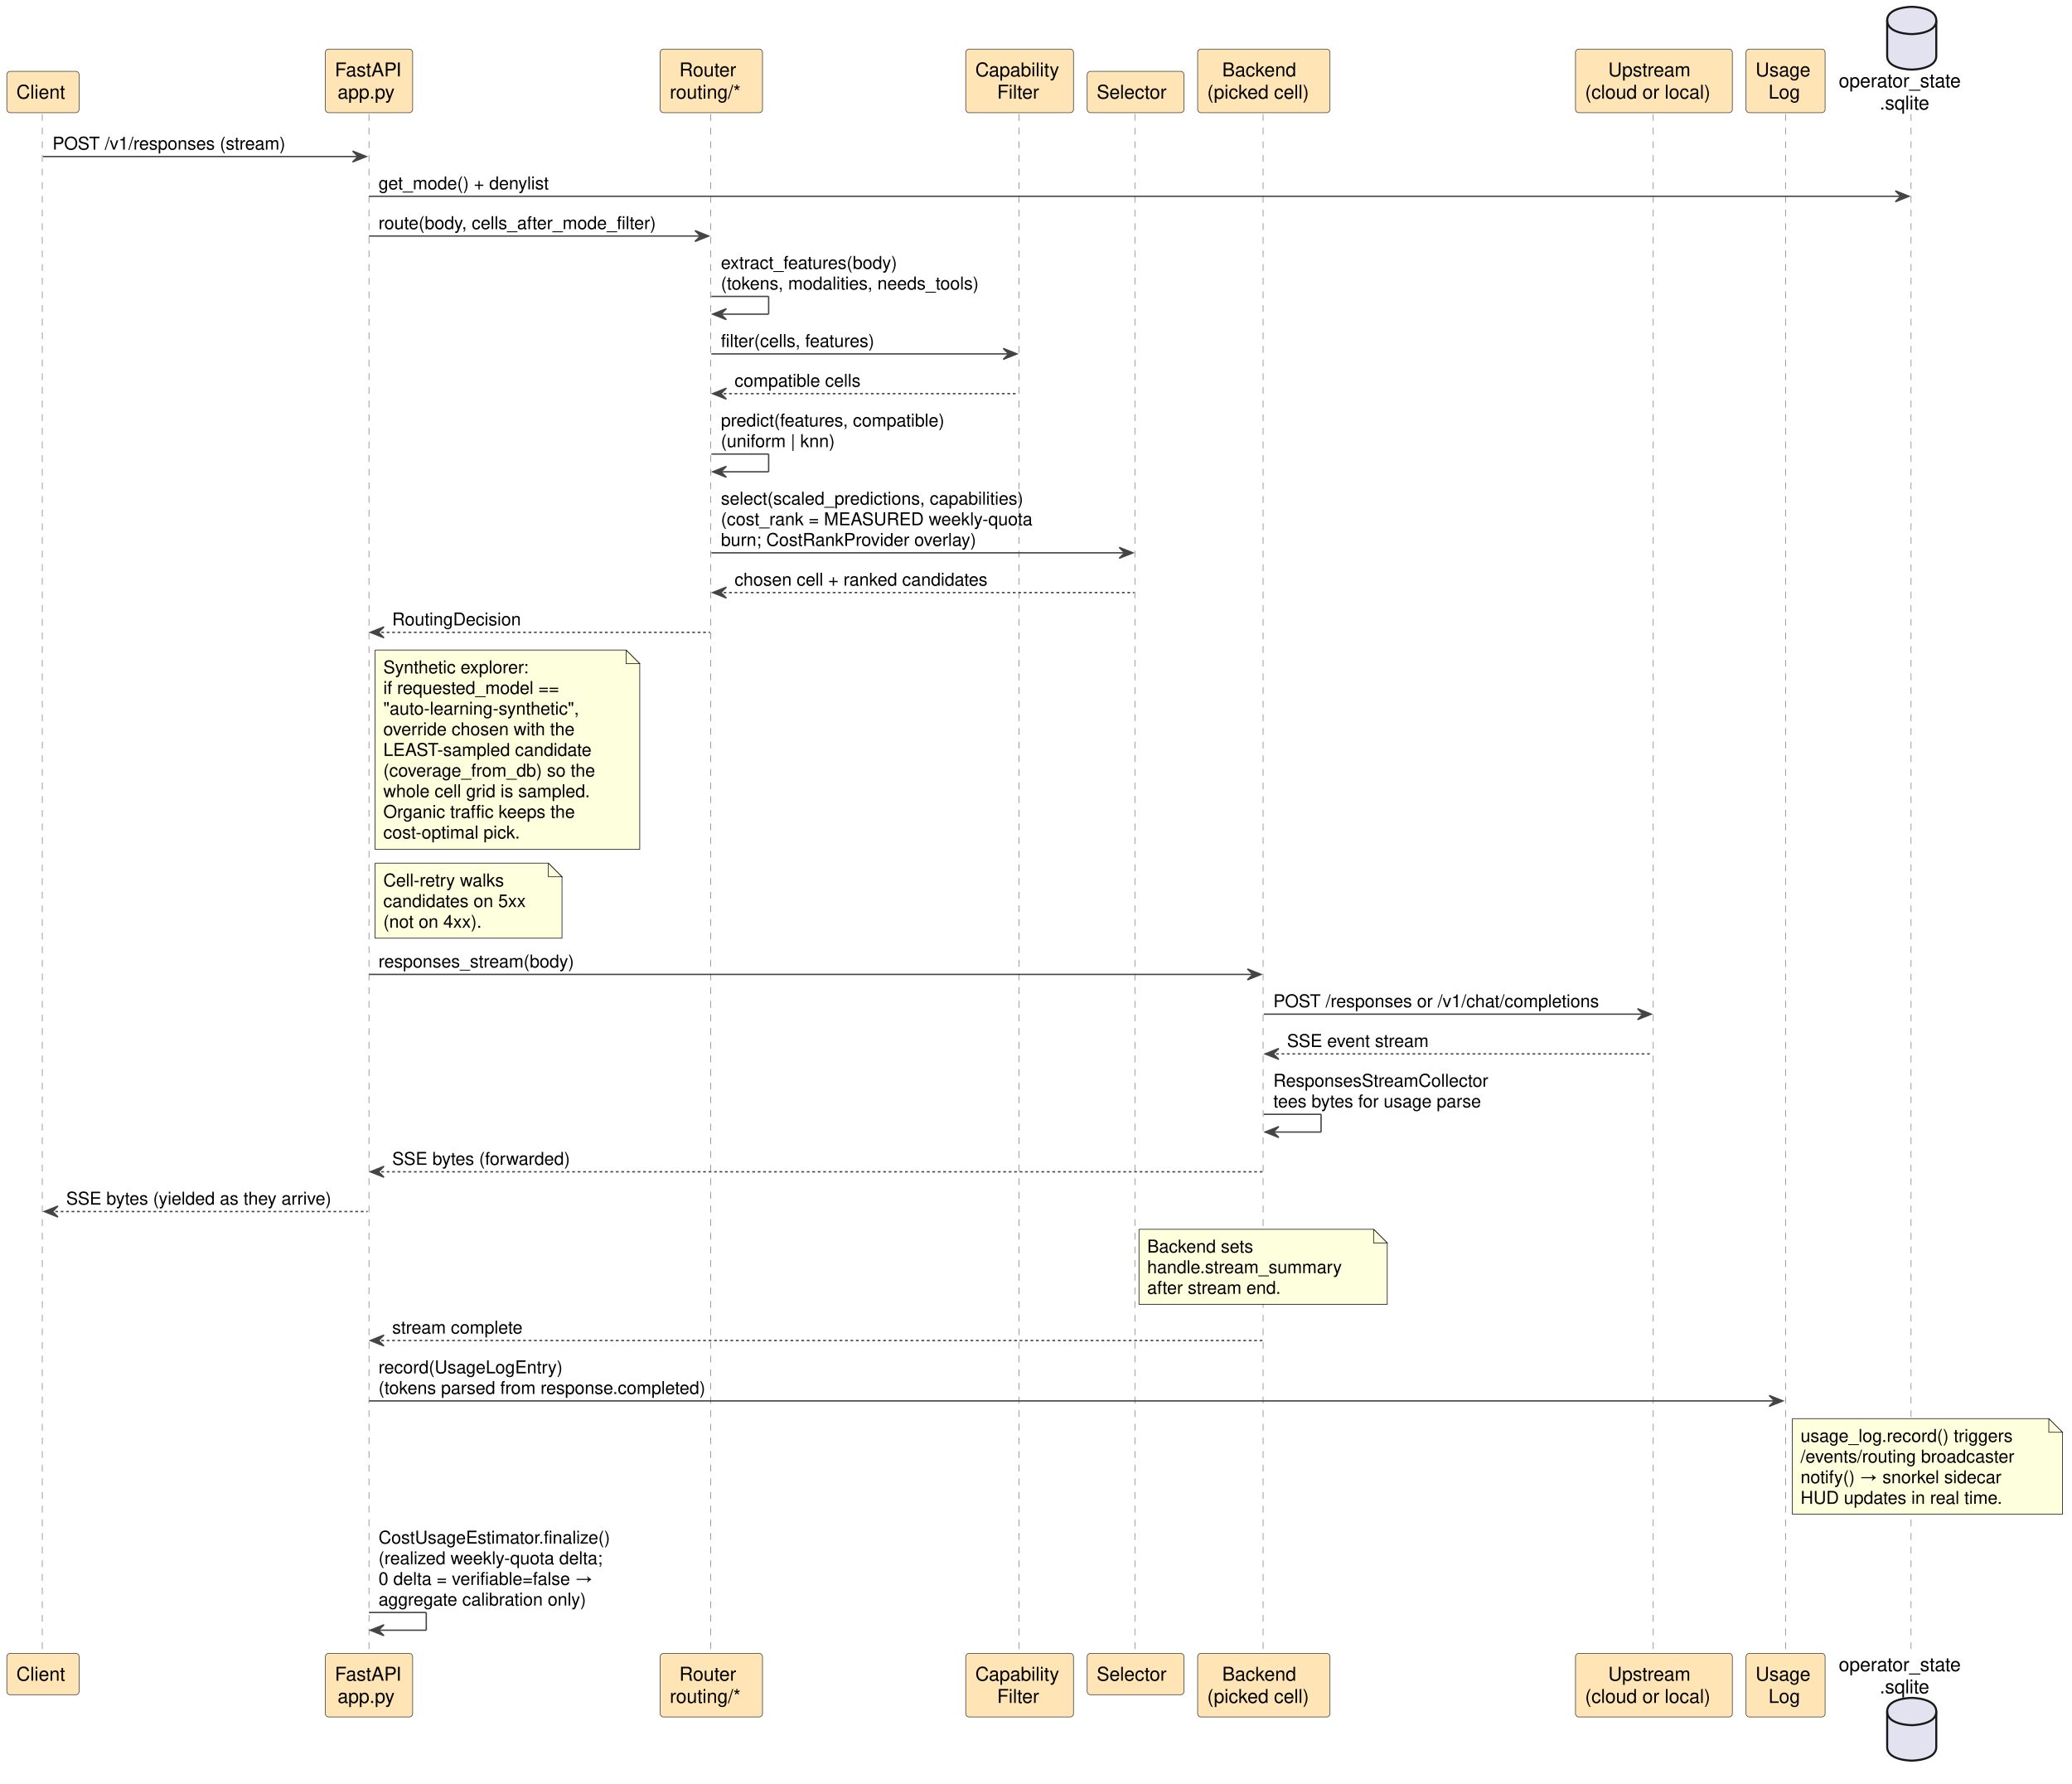
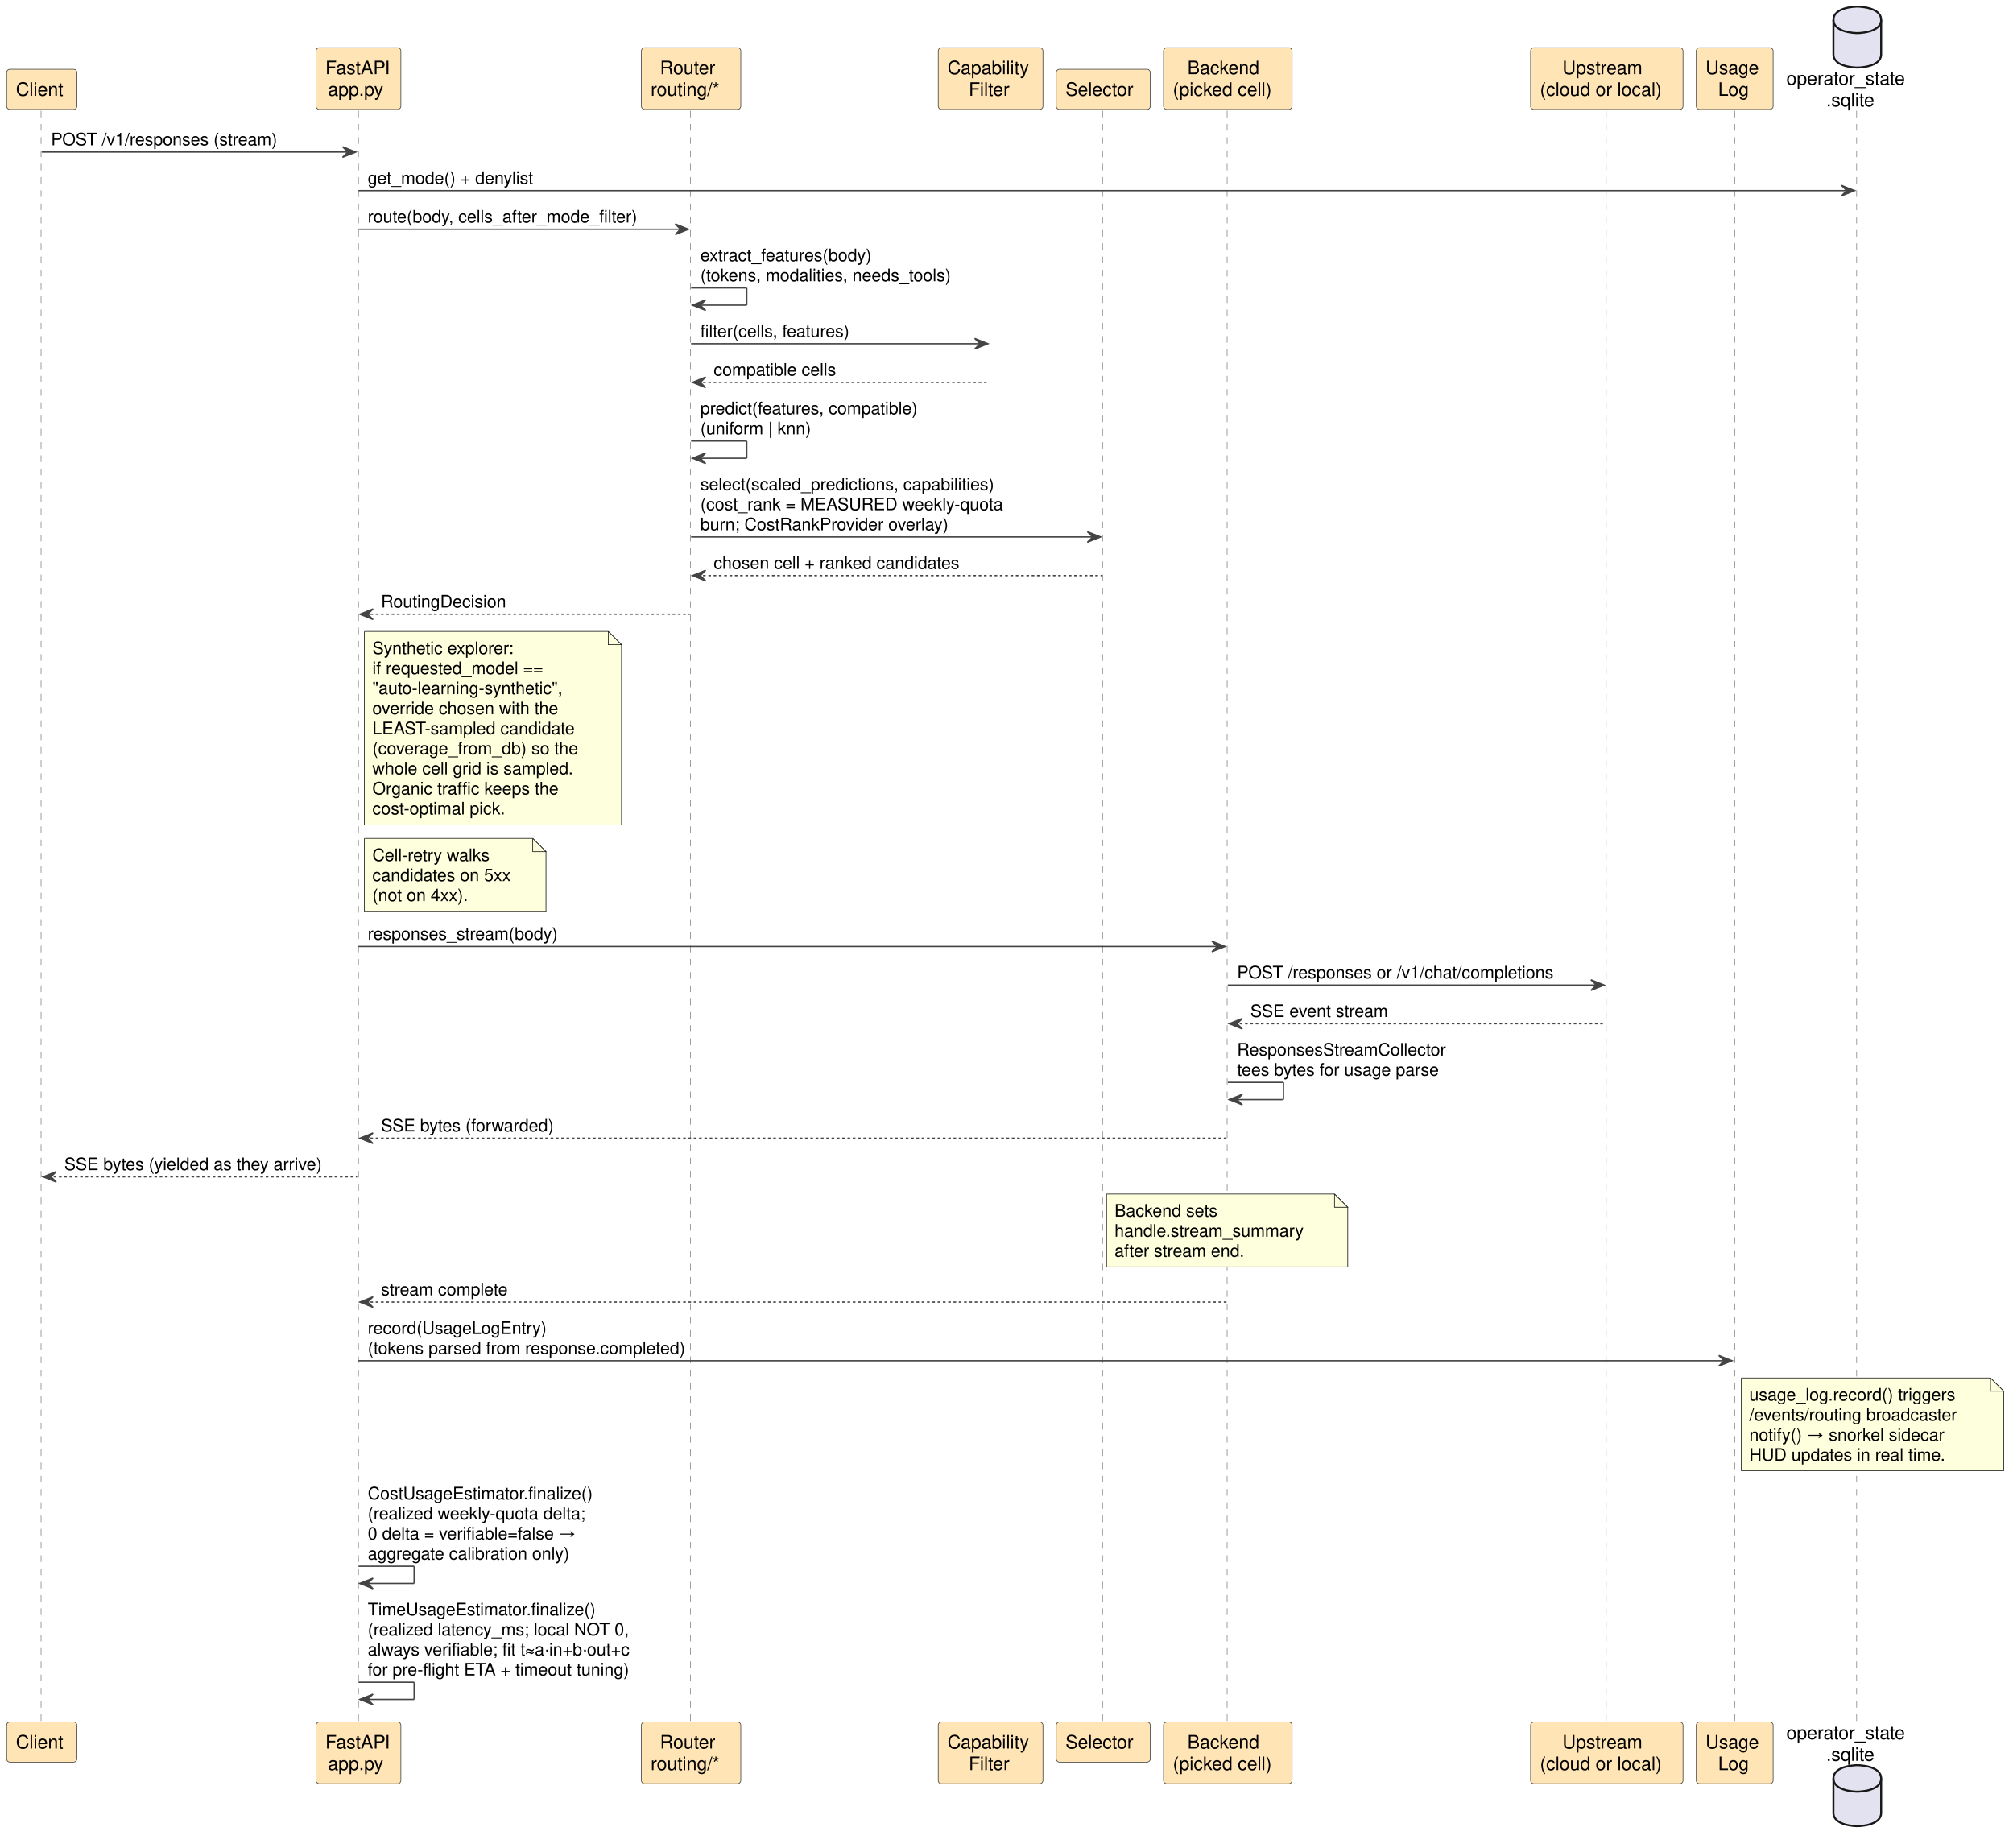
- <svg xmlns="http://www.w3.org/2000/svg" contentStyleType="text/css" height="1307px" preserveAspectRatio="none" style="width:1519px;height:1307px;background:#FFFFFF;" version="1.1" viewBox="0 0 1519 1307" width="1519px" zoomAndPan="magnify">
+ <svg xmlns="http://www.w3.org/2000/svg" contentStyleType="text/css" height="1394px" preserveAspectRatio="none" style="width:1519px;height:1394px;background:#FFFFFF;" version="1.1" viewBox="0 0 1519 1394" width="1519px" zoomAndPan="magnify">
  <defs />
  <g>
-     <line style="stroke:#888888;stroke-width:0.5;stroke-dasharray:5.0,5.0;" x1="31" x2="31" y1="83.594" y2="1212.836" />
-     <line style="stroke:#888888;stroke-width:0.5;stroke-dasharray:5.0,5.0;" x1="270.5" x2="270.5" y1="83.594" y2="1212.836" />
-     <line style="stroke:#888888;stroke-width:0.5;stroke-dasharray:5.0,5.0;" x1="521" x2="521" y1="83.594" y2="1212.836" />
-     <line style="stroke:#888888;stroke-width:0.5;stroke-dasharray:5.0,5.0;" x1="747" x2="747" y1="83.594" y2="1212.836" />
-     <line style="stroke:#888888;stroke-width:0.5;stroke-dasharray:5.0,5.0;" x1="832" x2="832" y1="83.594" y2="1212.836" />
-     <line style="stroke:#888888;stroke-width:0.5;stroke-dasharray:5.0,5.0;" x1="926" x2="926" y1="83.594" y2="1212.836" />
-     <line style="stroke:#888888;stroke-width:0.5;stroke-dasharray:5.0,5.0;" x1="1212" x2="1212" y1="83.594" y2="1212.836" />
-     <line style="stroke:#888888;stroke-width:0.5;stroke-dasharray:5.0,5.0;" x1="1309" x2="1309" y1="83.594" y2="1212.836" />
-     <line style="stroke:#888888;stroke-width:0.5;stroke-dasharray:5.0,5.0;" x1="1401" x2="1401" y1="83.594" y2="1212.836" />
+     <line style="stroke:#888888;stroke-width:0.5;stroke-dasharray:5.0,5.0;" x1="31" x2="31" y1="83.594" y2="1300.367" />
+     <line style="stroke:#888888;stroke-width:0.5;stroke-dasharray:5.0,5.0;" x1="270.5" x2="270.5" y1="83.594" y2="1300.367" />
+     <line style="stroke:#888888;stroke-width:0.5;stroke-dasharray:5.0,5.0;" x1="521" x2="521" y1="83.594" y2="1300.367" />
+     <line style="stroke:#888888;stroke-width:0.5;stroke-dasharray:5.0,5.0;" x1="747" x2="747" y1="83.594" y2="1300.367" />
+     <line style="stroke:#888888;stroke-width:0.5;stroke-dasharray:5.0,5.0;" x1="832" x2="832" y1="83.594" y2="1300.367" />
+     <line style="stroke:#888888;stroke-width:0.5;stroke-dasharray:5.0,5.0;" x1="926" x2="926" y1="83.594" y2="1300.367" />
+     <line style="stroke:#888888;stroke-width:0.5;stroke-dasharray:5.0,5.0;" x1="1212" x2="1212" y1="83.594" y2="1300.367" />
+     <line style="stroke:#888888;stroke-width:0.5;stroke-dasharray:5.0,5.0;" x1="1309" x2="1309" y1="83.594" y2="1300.367" />
+     <line style="stroke:#888888;stroke-width:0.5;stroke-dasharray:5.0,5.0;" x1="1401" x2="1401" y1="83.594" y2="1300.367" />
    <rect fill="#FFE4B5" height="30.297" rx="2.5" ry="2.5" style="stroke:#444444;stroke-width:0.5;" width="53" x="5" y="52.297" />
    <text fill="#000000" font-family="Helvetica" font-size="14" lengthAdjust="spacing" textLength="39" x="12" y="72.292">Client</text>
-     <rect fill="#FFE4B5" height="30.297" rx="2.5" ry="2.5" style="stroke:#444444;stroke-width:0.5;" width="53" x="5" y="1211.836" />
-     <text fill="#000000" font-family="Helvetica" font-size="14" lengthAdjust="spacing" textLength="39" x="12" y="1231.831">Client</text>
+     <rect fill="#FFE4B5" height="30.297" rx="2.5" ry="2.5" style="stroke:#444444;stroke-width:0.5;" width="53" x="5" y="1299.367" />
+     <text fill="#000000" font-family="Helvetica" font-size="14" lengthAdjust="spacing" textLength="39" x="12" y="1319.362">Client</text>
    <rect fill="#FFE4B5" height="46.594" rx="2.5" ry="2.5" style="stroke:#444444;stroke-width:0.5;" width="64" x="238.5" y="36" />
    <text fill="#000000" font-family="Helvetica" font-size="14" lengthAdjust="spacing" textLength="50" x="245.5" y="55.995">FastAPI</text>
    <text fill="#000000" font-family="Helvetica" font-size="14" lengthAdjust="spacing" textLength="46" x="247.5" y="72.292">app.py</text>
-     <rect fill="#FFE4B5" height="46.594" rx="2.5" ry="2.5" style="stroke:#444444;stroke-width:0.5;" width="64" x="238.5" y="1211.836" />
-     <text fill="#000000" font-family="Helvetica" font-size="14" lengthAdjust="spacing" textLength="50" x="245.5" y="1231.831">FastAPI</text>
-     <text fill="#000000" font-family="Helvetica" font-size="14" lengthAdjust="spacing" textLength="46" x="247.5" y="1248.128">app.py</text>
+     <rect fill="#FFE4B5" height="46.594" rx="2.5" ry="2.5" style="stroke:#444444;stroke-width:0.5;" width="64" x="238.5" y="1299.367" />
+     <text fill="#000000" font-family="Helvetica" font-size="14" lengthAdjust="spacing" textLength="50" x="245.5" y="1319.362">FastAPI</text>
+     <text fill="#000000" font-family="Helvetica" font-size="14" lengthAdjust="spacing" textLength="46" x="247.5" y="1335.659">app.py</text>
    <rect fill="#FFE4B5" height="46.594" rx="2.5" ry="2.5" style="stroke:#444444;stroke-width:0.5;" width="75" x="484" y="36" />
    <text fill="#000000" font-family="Helvetica" font-size="14" lengthAdjust="spacing" textLength="47" x="498" y="55.995">Router</text>
    <text fill="#000000" font-family="Helvetica" font-size="14" lengthAdjust="spacing" textLength="61" x="491" y="72.292">routing/*</text>
-     <rect fill="#FFE4B5" height="46.594" rx="2.5" ry="2.5" style="stroke:#444444;stroke-width:0.5;" width="75" x="484" y="1211.836" />
-     <text fill="#000000" font-family="Helvetica" font-size="14" lengthAdjust="spacing" textLength="47" x="498" y="1231.831">Router</text>
-     <text fill="#000000" font-family="Helvetica" font-size="14" lengthAdjust="spacing" textLength="61" x="491" y="1248.128">routing/*</text>
+     <rect fill="#FFE4B5" height="46.594" rx="2.5" ry="2.5" style="stroke:#444444;stroke-width:0.5;" width="75" x="484" y="1299.367" />
+     <text fill="#000000" font-family="Helvetica" font-size="14" lengthAdjust="spacing" textLength="47" x="498" y="1319.362">Router</text>
+     <text fill="#000000" font-family="Helvetica" font-size="14" lengthAdjust="spacing" textLength="61" x="491" y="1335.659">routing/*</text>
    <rect fill="#FFE4B5" height="46.594" rx="2.5" ry="2.5" style="stroke:#444444;stroke-width:0.5;" width="79" x="708" y="36" />
    <text fill="#000000" font-family="Helvetica" font-size="14" lengthAdjust="spacing" textLength="65" x="715" y="55.995">Capability</text>
    <text fill="#000000" font-family="Helvetica" font-size="14" lengthAdjust="spacing" textLength="33" x="731" y="72.292">Filter</text>
-     <rect fill="#FFE4B5" height="46.594" rx="2.5" ry="2.5" style="stroke:#444444;stroke-width:0.5;" width="79" x="708" y="1211.836" />
-     <text fill="#000000" font-family="Helvetica" font-size="14" lengthAdjust="spacing" textLength="65" x="715" y="1231.831">Capability</text>
-     <text fill="#000000" font-family="Helvetica" font-size="14" lengthAdjust="spacing" textLength="33" x="731" y="1248.128">Filter</text>
+     <rect fill="#FFE4B5" height="46.594" rx="2.5" ry="2.5" style="stroke:#444444;stroke-width:0.5;" width="79" x="708" y="1299.367" />
+     <text fill="#000000" font-family="Helvetica" font-size="14" lengthAdjust="spacing" textLength="65" x="715" y="1319.362">Capability</text>
+     <text fill="#000000" font-family="Helvetica" font-size="14" lengthAdjust="spacing" textLength="33" x="731" y="1335.659">Filter</text>
    <rect fill="#FFE4B5" height="30.297" rx="2.5" ry="2.5" style="stroke:#444444;stroke-width:0.5;" width="71" x="797" y="52.297" />
    <text fill="#000000" font-family="Helvetica" font-size="14" lengthAdjust="spacing" textLength="57" x="804" y="72.292">Selector</text>
-     <rect fill="#FFE4B5" height="30.297" rx="2.5" ry="2.5" style="stroke:#444444;stroke-width:0.5;" width="71" x="797" y="1211.836" />
-     <text fill="#000000" font-family="Helvetica" font-size="14" lengthAdjust="spacing" textLength="57" x="804" y="1231.831">Selector</text>
+     <rect fill="#FFE4B5" height="30.297" rx="2.5" ry="2.5" style="stroke:#444444;stroke-width:0.5;" width="71" x="797" y="1299.367" />
+     <text fill="#000000" font-family="Helvetica" font-size="14" lengthAdjust="spacing" textLength="57" x="804" y="1319.362">Selector</text>
    <rect fill="#FFE4B5" height="46.594" rx="2.5" ry="2.5" style="stroke:#444444;stroke-width:0.5;" width="97" x="878" y="36" />
    <text fill="#000000" font-family="Helvetica" font-size="14" lengthAdjust="spacing" textLength="61" x="896" y="55.995">Backend</text>
    <text fill="#000000" font-family="Helvetica" font-size="14" lengthAdjust="spacing" textLength="83" x="885" y="72.292">(picked cell)</text>
-     <rect fill="#FFE4B5" height="46.594" rx="2.5" ry="2.5" style="stroke:#444444;stroke-width:0.5;" width="97" x="878" y="1211.836" />
-     <text fill="#000000" font-family="Helvetica" font-size="14" lengthAdjust="spacing" textLength="61" x="896" y="1231.831">Backend</text>
-     <text fill="#000000" font-family="Helvetica" font-size="14" lengthAdjust="spacing" textLength="83" x="885" y="1248.128">(picked cell)</text>
+     <rect fill="#FFE4B5" height="46.594" rx="2.5" ry="2.5" style="stroke:#444444;stroke-width:0.5;" width="97" x="878" y="1299.367" />
+     <text fill="#000000" font-family="Helvetica" font-size="14" lengthAdjust="spacing" textLength="61" x="896" y="1319.362">Backend</text>
+     <text fill="#000000" font-family="Helvetica" font-size="14" lengthAdjust="spacing" textLength="83" x="885" y="1335.659">(picked cell)</text>
    <rect fill="#FFE4B5" height="46.594" rx="2.5" ry="2.5" style="stroke:#444444;stroke-width:0.5;" width="115" x="1155" y="36" />
    <text fill="#000000" font-family="Helvetica" font-size="14" lengthAdjust="spacing" textLength="67" x="1179" y="55.995">Upstream</text>
    <text fill="#000000" font-family="Helvetica" font-size="14" lengthAdjust="spacing" textLength="101" x="1162" y="72.292">(cloud or local)</text>
-     <rect fill="#FFE4B5" height="46.594" rx="2.5" ry="2.5" style="stroke:#444444;stroke-width:0.5;" width="115" x="1155" y="1211.836" />
-     <text fill="#000000" font-family="Helvetica" font-size="14" lengthAdjust="spacing" textLength="67" x="1179" y="1231.831">Upstream</text>
-     <text fill="#000000" font-family="Helvetica" font-size="14" lengthAdjust="spacing" textLength="101" x="1162" y="1248.128">(cloud or local)</text>
+     <rect fill="#FFE4B5" height="46.594" rx="2.5" ry="2.5" style="stroke:#444444;stroke-width:0.5;" width="115" x="1155" y="1299.367" />
+     <text fill="#000000" font-family="Helvetica" font-size="14" lengthAdjust="spacing" textLength="67" x="1179" y="1319.362">Upstream</text>
+     <text fill="#000000" font-family="Helvetica" font-size="14" lengthAdjust="spacing" textLength="101" x="1162" y="1335.659">(cloud or local)</text>
    <rect fill="#FFE4B5" height="46.594" rx="2.5" ry="2.5" style="stroke:#444444;stroke-width:0.5;" width="58" x="1280" y="36" />
    <text fill="#000000" font-family="Helvetica" font-size="14" lengthAdjust="spacing" textLength="44" x="1287" y="55.995">Usage</text>
    <text fill="#000000" font-family="Helvetica" font-size="14" lengthAdjust="spacing" textLength="25" x="1296.5" y="72.292">Log</text>
-     <rect fill="#FFE4B5" height="46.594" rx="2.5" ry="2.5" style="stroke:#444444;stroke-width:0.5;" width="58" x="1280" y="1211.836" />
-     <text fill="#000000" font-family="Helvetica" font-size="14" lengthAdjust="spacing" textLength="44" x="1287" y="1231.831">Usage</text>
-     <text fill="#000000" font-family="Helvetica" font-size="14" lengthAdjust="spacing" textLength="25" x="1296.5" y="1248.128">Log</text>
+     <rect fill="#FFE4B5" height="46.594" rx="2.5" ry="2.5" style="stroke:#444444;stroke-width:0.5;" width="58" x="1280" y="1299.367" />
+     <text fill="#000000" font-family="Helvetica" font-size="14" lengthAdjust="spacing" textLength="44" x="1287" y="1319.362">Usage</text>
+     <text fill="#000000" font-family="Helvetica" font-size="14" lengthAdjust="spacing" textLength="25" x="1296.5" y="1335.659">Log</text>
    <text fill="#000000" font-family="Helvetica" font-size="14" lengthAdjust="spacing" textLength="101" x="1348" y="63.995">operator_state</text>
    <text fill="#000000" font-family="Helvetica" font-size="14" lengthAdjust="spacing" textLength="41" x="1378" y="80.292">.sqlite</text>
    <path d="M1383.5,15 C1383.5,5 1401.5,5 1401.5,5 C1401.5,5 1419.5,5 1419.5,15 L1419.5,41 C1419.5,51 1401.5,51 1401.5,51 C1401.5,51 1383.5,51 1383.5,41 L1383.5,15 " fill="#E2E2F0" style="stroke:#181818;stroke-width:1.5;" />
    <path d="M1383.5,15 C1383.5,25 1401.5,25 1401.5,25 C1401.5,25 1419.5,25 1419.5,15 " fill="none" style="stroke:#181818;stroke-width:1.5;" />
-     <text fill="#000000" font-family="Helvetica" font-size="14" lengthAdjust="spacing" textLength="101" x="1348" y="1224.831">operator_state</text>
-     <text fill="#000000" font-family="Helvetica" font-size="14" lengthAdjust="spacing" textLength="41" x="1378" y="1241.128">.sqlite</text>
-     <path d="M1383.5,1254.43 C1383.5,1244.43 1401.5,1244.43 1401.5,1244.43 C1401.5,1244.43 1419.5,1244.43 1419.5,1254.43 L1419.5,1280.43 C1419.5,1290.43 1401.5,1290.43 1401.5,1290.43 C1401.5,1290.43 1383.5,1290.43 1383.5,1280.43 L1383.5,1254.43 " fill="#E2E2F0" style="stroke:#181818;stroke-width:1.5;" />
-     <path d="M1383.5,1254.43 C1383.5,1264.43 1401.5,1264.43 1401.5,1264.43 C1401.5,1264.43 1419.5,1264.43 1419.5,1254.43 " fill="none" style="stroke:#181818;stroke-width:1.5;" />
+     <text fill="#000000" font-family="Helvetica" font-size="14" lengthAdjust="spacing" textLength="101" x="1348" y="1312.362">operator_state</text>
+     <text fill="#000000" font-family="Helvetica" font-size="14" lengthAdjust="spacing" textLength="41" x="1378" y="1328.659">.sqlite</text>
+     <path d="M1383.5,1341.961 C1383.5,1331.961 1401.5,1331.961 1401.5,1331.961 C1401.5,1331.961 1419.5,1331.961 1419.5,1341.961 L1419.5,1367.961 C1419.5,1377.961 1401.5,1377.961 1401.5,1377.961 C1401.5,1377.961 1383.5,1377.961 1383.5,1367.961 L1383.5,1341.961 " fill="#E2E2F0" style="stroke:#181818;stroke-width:1.5;" />
+     <path d="M1383.5,1341.961 C1383.5,1351.961 1401.5,1351.961 1401.5,1351.961 C1401.5,1351.961 1419.5,1351.961 1419.5,1341.961 " fill="none" style="stroke:#181818;stroke-width:1.5;" />
    <polygon fill="#444444" points="258.5,110.727,268.5,114.727,258.5,118.727,262.5,114.727" style="stroke:#444444;stroke-width:1.0;" />
    <line style="stroke:#444444;stroke-width:1.0;" x1="31.5" x2="264.5" y1="114.727" y2="114.727" />
    <text fill="#000000" font-family="Helvetica" font-size="13" lengthAdjust="spacing" textLength="187" x="38.5" y="109.661">POST /v1/responses (stream)</text>
    <polygon fill="#444444" points="1389.5,139.859,1399.5,143.859,1389.5,147.859,1393.5,143.859" style="stroke:#444444;stroke-width:1.0;" />
    <line style="stroke:#444444;stroke-width:1.0;" x1="270.5" x2="1395.5" y1="143.859" y2="143.859" />
    <text fill="#000000" font-family="Helvetica" font-size="13" lengthAdjust="spacing" textLength="143" x="277.5" y="138.793">get_mode() + denylist</text>
    <polygon fill="#444444" points="509.5,168.992,519.5,172.992,509.5,176.992,513.5,172.992" style="stroke:#444444;stroke-width:1.0;" />
    <line style="stroke:#444444;stroke-width:1.0;" x1="270.5" x2="515.5" y1="172.992" y2="172.992" />
    <text fill="#000000" font-family="Helvetica" font-size="13" lengthAdjust="spacing" textLength="227" x="277.5" y="167.926">route(body, cells_after_mode_filter)</text>
    <line style="stroke:#444444;stroke-width:1.0;" x1="521.5" x2="563.5" y1="217.258" y2="217.258" />
    <line style="stroke:#444444;stroke-width:1.0;" x1="563.5" x2="563.5" y1="217.258" y2="230.258" />
    <line style="stroke:#444444;stroke-width:1.0;" x1="522.5" x2="563.5" y1="230.258" y2="230.258" />
    <polygon fill="#444444" points="532.5,226.258,522.5,230.258,532.5,234.258,528.5,230.258" style="stroke:#444444;stroke-width:1.0;" />
    <text fill="#000000" font-family="Helvetica" font-size="13" lengthAdjust="spacing" textLength="146" x="528.5" y="197.059">extract_features(body)</text>
    <text fill="#000000" font-family="Helvetica" font-size="13" lengthAdjust="spacing" textLength="212" x="528.5" y="212.192">(tokens, modalities, needs_tools)</text>
    <polygon fill="#444444" points="735.5,255.391,745.5,259.391,735.5,263.391,739.5,259.391" style="stroke:#444444;stroke-width:1.0;" />
    <line style="stroke:#444444;stroke-width:1.0;" x1="521.5" x2="741.5" y1="259.391" y2="259.391" />
    <text fill="#000000" font-family="Helvetica" font-size="13" lengthAdjust="spacing" textLength="127" x="528.5" y="254.325">filter(cells, features)</text>
    <polygon fill="#444444" points="532.5,284.523,522.5,288.523,532.5,292.523,528.5,288.523" style="stroke:#444444;stroke-width:1.0;" />
    <line style="stroke:#444444;stroke-width:1.0;stroke-dasharray:2.0,2.0;" x1="526.5" x2="746.5" y1="288.523" y2="288.523" />
    <text fill="#000000" font-family="Helvetica" font-size="13" lengthAdjust="spacing" textLength="103" x="538.5" y="283.457">compatible cells</text>
    <line style="stroke:#444444;stroke-width:1.0;" x1="521.5" x2="563.5" y1="332.789" y2="332.789" />
    <line style="stroke:#444444;stroke-width:1.0;" x1="563.5" x2="563.5" y1="332.789" y2="345.789" />
    <line style="stroke:#444444;stroke-width:1.0;" x1="522.5" x2="563.5" y1="345.789" y2="345.789" />
    <polygon fill="#444444" points="532.5,341.789,522.5,345.789,532.5,349.789,528.5,345.789" style="stroke:#444444;stroke-width:1.0;" />
    <text fill="#000000" font-family="Helvetica" font-size="13" lengthAdjust="spacing" textLength="186" x="528.5" y="312.59">predict(features, compatible)</text>
    <text fill="#000000" font-family="Helvetica" font-size="13" lengthAdjust="spacing" textLength="94" x="528.5" y="327.723">(uniform | knn)</text>
    <polygon fill="#444444" points="820.5,401.188,830.5,405.188,820.5,409.188,824.5,405.188" style="stroke:#444444;stroke-width:1.0;" />
    <line style="stroke:#444444;stroke-width:1.0;" x1="521.5" x2="826.5" y1="405.188" y2="405.188" />
    <text fill="#000000" font-family="Helvetica" font-size="13" lengthAdjust="spacing" textLength="245" x="528.5" y="369.856">select(scaled_predictions, capabilities)</text>
    <text fill="#000000" font-family="Helvetica" font-size="13" lengthAdjust="spacing" textLength="247" x="528.5" y="384.989">(cost_rank = MEASURED weekly-quota</text>
    <text fill="#000000" font-family="Helvetica" font-size="13" lengthAdjust="spacing" textLength="204" x="528.5" y="400.122">burn; CostRankProvider overlay)</text>
    <polygon fill="#444444" points="532.5,430.32,522.5,434.32,532.5,438.32,528.5,434.32" style="stroke:#444444;stroke-width:1.0;" />
    <line style="stroke:#444444;stroke-width:1.0;stroke-dasharray:2.0,2.0;" x1="526.5" x2="831.5" y1="434.32" y2="434.32" />
    <text fill="#000000" font-family="Helvetica" font-size="13" lengthAdjust="spacing" textLength="208" x="538.5" y="429.254">chosen cell + ranked candidates</text>
    <polygon fill="#444444" points="281.5,459.453,271.5,463.453,281.5,467.453,277.5,463.453" style="stroke:#444444;stroke-width:1.0;" />
    <line style="stroke:#444444;stroke-width:1.0;stroke-dasharray:2.0,2.0;" x1="275.5" x2="520.5" y1="463.453" y2="463.453" />
    <text fill="#000000" font-family="Helvetica" font-size="13" lengthAdjust="spacing" textLength="102" x="287.5" y="458.387">RoutingDecision</text>
    <path d="M275,476.453 L275,622.453 L469,622.453 L469,486.453 L459,476.453 L275,476.453 " fill="#FEFFDD" style="stroke:#181818;stroke-width:0.5;" />
    <path d="M459,476.453 L459,486.453 L469,486.453 L459,476.453 " fill="#FEFFDD" style="stroke:#181818;stroke-width:0.5;" />
    <text fill="#000000" font-family="Helvetica" font-size="13" lengthAdjust="spacing" textLength="120" x="281" y="493.52">Synthetic explorer:</text>
    <text fill="#000000" font-family="Helvetica" font-size="13" lengthAdjust="spacing" textLength="149" x="281" y="508.653">if requested_model ==</text>
    <text fill="#000000" font-family="Helvetica" font-size="13" lengthAdjust="spacing" textLength="162" x="281" y="523.786">"auto-learning-synthetic",</text>
    <text fill="#000000" font-family="Helvetica" font-size="13" lengthAdjust="spacing" textLength="156" x="281" y="538.918">override chosen with the</text>
    <text fill="#000000" font-family="Helvetica" font-size="13" lengthAdjust="spacing" textLength="167" x="281" y="554.051">LEAST-sampled candidate</text>
    <text fill="#000000" font-family="Helvetica" font-size="13" lengthAdjust="spacing" textLength="173" x="281" y="569.184">(coverage_from_db) so the</text>
    <text fill="#000000" font-family="Helvetica" font-size="13" lengthAdjust="spacing" textLength="166" x="281" y="584.317">whole cell grid is sampled.</text>
    <text fill="#000000" font-family="Helvetica" font-size="13" lengthAdjust="spacing" textLength="156" x="281" y="599.45">Organic traffic keeps the</text>
    <text fill="#000000" font-family="Helvetica" font-size="13" lengthAdjust="spacing" textLength="113" x="281" y="614.582">cost-optimal pick.</text>
    <path d="M275,632.648 L275,687.648 L412,687.648 L412,642.648 L402,632.648 L275,632.648 " fill="#FEFFDD" style="stroke:#181818;stroke-width:0.5;" />
    <path d="M402,632.648 L402,642.648 L412,642.648 L402,632.648 " fill="#FEFFDD" style="stroke:#181818;stroke-width:0.5;" />
    <text fill="#000000" font-family="Helvetica" font-size="13" lengthAdjust="spacing" textLength="96" x="281" y="649.715">Cell-retry walks</text>
    <text fill="#000000" font-family="Helvetica" font-size="13" lengthAdjust="spacing" textLength="116" x="281" y="664.848">candidates on 5xx</text>
    <text fill="#000000" font-family="Helvetica" font-size="13" lengthAdjust="spacing" textLength="81" x="281" y="679.981">(not on 4xx).</text>
    <polygon fill="#444444" points="914.5,710.18,924.5,714.18,914.5,718.18,918.5,714.18" style="stroke:#444444;stroke-width:1.0;" />
    <line style="stroke:#444444;stroke-width:1.0;" x1="270.5" x2="920.5" y1="714.18" y2="714.18" />
    <text fill="#000000" font-family="Helvetica" font-size="13" lengthAdjust="spacing" textLength="160" x="277.5" y="709.114">responses_stream(body)</text>
    <polygon fill="#444444" points="1200.5,739.312,1210.5,743.312,1200.5,747.312,1204.5,743.312" style="stroke:#444444;stroke-width:1.0;" />
    <line style="stroke:#444444;stroke-width:1.0;" x1="926.5" x2="1206.5" y1="743.312" y2="743.312" />
    <text fill="#000000" font-family="Helvetica" font-size="13" lengthAdjust="spacing" textLength="262" x="933.5" y="738.247">POST /responses or /v1/chat/completions</text>
    <polygon fill="#444444" points="937.5,768.445,927.5,772.445,937.5,776.445,933.5,772.445" style="stroke:#444444;stroke-width:1.0;" />
    <line style="stroke:#444444;stroke-width:1.0;stroke-dasharray:2.0,2.0;" x1="931.5" x2="1211.5" y1="772.445" y2="772.445" />
    <text fill="#000000" font-family="Helvetica" font-size="13" lengthAdjust="spacing" textLength="116" x="943.5" y="767.379">SSE event stream</text>
    <line style="stroke:#444444;stroke-width:1.0;" x1="926.5" x2="968.5" y1="816.711" y2="816.711" />
    <line style="stroke:#444444;stroke-width:1.0;" x1="968.5" x2="968.5" y1="816.711" y2="829.711" />
    <line style="stroke:#444444;stroke-width:1.0;" x1="927.5" x2="968.5" y1="829.711" y2="829.711" />
    <polygon fill="#444444" points="937.5,825.711,927.5,829.711,937.5,833.711,933.5,829.711" style="stroke:#444444;stroke-width:1.0;" />
    <text fill="#000000" font-family="Helvetica" font-size="13" lengthAdjust="spacing" textLength="173" x="933.5" y="796.512">ResponsesStreamCollector</text>
    <text fill="#000000" font-family="Helvetica" font-size="13" lengthAdjust="spacing" textLength="171" x="933.5" y="811.645">tees bytes for usage parse</text>
    <polygon fill="#444444" points="281.5,854.844,271.5,858.844,281.5,862.844,277.5,858.844" style="stroke:#444444;stroke-width:1.0;" />
    <line style="stroke:#444444;stroke-width:1.0;stroke-dasharray:2.0,2.0;" x1="275.5" x2="925.5" y1="858.844" y2="858.844" />
    <text fill="#000000" font-family="Helvetica" font-size="13" lengthAdjust="spacing" textLength="142" x="287.5" y="853.778">SSE bytes (forwarded)</text>
    <polygon fill="#444444" points="42.5,883.977,32.5,887.977,42.5,891.977,38.5,887.977" style="stroke:#444444;stroke-width:1.0;" />
    <line style="stroke:#444444;stroke-width:1.0;stroke-dasharray:2.0,2.0;" x1="36.5" x2="269.5" y1="887.977" y2="887.977" />
    <text fill="#000000" font-family="Helvetica" font-size="13" lengthAdjust="spacing" textLength="215" x="48.5" y="882.911">SSE bytes (yielded as they arrive)</text>
    <path d="M835,900.977 L835,955.977 L1017,955.977 L1017,910.977 L1007,900.977 L835,900.977 " fill="#FEFFDD" style="stroke:#181818;stroke-width:0.5;" />
    <path d="M1007,900.977 L1007,910.977 L1017,910.977 L1007,900.977 " fill="#FEFFDD" style="stroke:#181818;stroke-width:0.5;" />
    <text fill="#000000" font-family="Helvetica" font-size="13" lengthAdjust="spacing" textLength="86" x="841" y="918.043">Backend sets</text>
    <text fill="#000000" font-family="Helvetica" font-size="13" lengthAdjust="spacing" textLength="161" x="841" y="933.176">handle.stream_summary</text>
    <text fill="#000000" font-family="Helvetica" font-size="13" lengthAdjust="spacing" textLength="112" x="841" y="948.309">after stream end.</text>
    <polygon fill="#444444" points="281.5,978.508,271.5,982.508,281.5,986.508,277.5,982.508" style="stroke:#444444;stroke-width:1.0;" />
    <line style="stroke:#444444;stroke-width:1.0;stroke-dasharray:2.0,2.0;" x1="275.5" x2="925.5" y1="982.508" y2="982.508" />
    <text fill="#000000" font-family="Helvetica" font-size="13" lengthAdjust="spacing" textLength="110" x="287.5" y="977.442">stream complete</text>
    <polygon fill="#444444" points="1297,1022.773,1307,1026.773,1297,1030.773,1301,1026.773" style="stroke:#444444;stroke-width:1.0;" />
    <line style="stroke:#444444;stroke-width:1.0;" x1="270.5" x2="1303" y1="1026.773" y2="1026.773" />
    <text fill="#000000" font-family="Helvetica" font-size="13" lengthAdjust="spacing" textLength="148" x="277.5" y="1006.575">record(UsageLogEntry)</text>
    <text fill="#000000" font-family="Helvetica" font-size="13" lengthAdjust="spacing" textLength="270" x="277.5" y="1021.707">(tokens parsed from response.completed)</text>
    <path d="M1314,1039.773 L1314,1109.773 L1512,1109.773 L1512,1049.773 L1502,1039.773 L1314,1039.773 " fill="#FEFFDD" style="stroke:#181818;stroke-width:0.5;" />
    <path d="M1502,1039.773 L1502,1049.773 L1512,1049.773 L1502,1039.773 " fill="#FEFFDD" style="stroke:#181818;stroke-width:0.5;" />
    <text fill="#000000" font-family="Helvetica" font-size="13" lengthAdjust="spacing" textLength="173" x="1320" y="1056.84">usage_log.record() triggers</text>
    <text fill="#000000" font-family="Helvetica" font-size="13" lengthAdjust="spacing" textLength="177" x="1320" y="1071.973">/events/routing broadcaster</text>
    <text fill="#000000" font-family="Helvetica" font-size="13" lengthAdjust="spacing" textLength="160" x="1320" y="1087.106">notify() → snorkel sidecar</text>
    <text fill="#000000" font-family="Helvetica" font-size="13" lengthAdjust="spacing" textLength="166" x="1320" y="1102.239">HUD updates in real time.</text>
    <line style="stroke:#444444;stroke-width:1.0;" x1="270.5" x2="312.5" y1="1181.836" y2="1181.836" />
    <line style="stroke:#444444;stroke-width:1.0;" x1="312.5" x2="312.5" y1="1181.836" y2="1194.836" />
    <line style="stroke:#444444;stroke-width:1.0;" x1="271.5" x2="312.5" y1="1194.836" y2="1194.836" />
    <polygon fill="#444444" points="281.5,1190.836,271.5,1194.836,281.5,1198.836,277.5,1194.836" style="stroke:#444444;stroke-width:1.0;" />
    <text fill="#000000" font-family="Helvetica" font-size="13" lengthAdjust="spacing" textLength="190" x="277.5" y="1131.372">CostUsageEstimator.finalize()</text>
    <text fill="#000000" font-family="Helvetica" font-size="13" lengthAdjust="spacing" textLength="183" x="277.5" y="1146.504">(realized weekly-quota delta;</text>
    <text fill="#000000" font-family="Helvetica" font-size="13" lengthAdjust="spacing" textLength="176" x="277.5" y="1161.637">0 delta = verifiable=false →</text>
    <text fill="#000000" font-family="Helvetica" font-size="13" lengthAdjust="spacing" textLength="171" x="277.5" y="1176.77">aggregate calibration only)</text>
+     <line style="stroke:#444444;stroke-width:1.0;" x1="270.5" x2="312.5" y1="1269.367" y2="1269.367" />
+     <line style="stroke:#444444;stroke-width:1.0;" x1="312.5" x2="312.5" y1="1269.367" y2="1282.367" />
+     <line style="stroke:#444444;stroke-width:1.0;" x1="271.5" x2="312.5" y1="1282.367" y2="1282.367" />
+     <polygon fill="#444444" points="281.5,1278.367,271.5,1282.367,281.5,1286.367,277.5,1282.367" style="stroke:#444444;stroke-width:1.0;" />
+     <text fill="#000000" font-family="Helvetica" font-size="13" lengthAdjust="spacing" textLength="192" x="277.5" y="1218.903">TimeUsageEstimator.finalize()</text>
+     <text fill="#000000" font-family="Helvetica" font-size="13" lengthAdjust="spacing" textLength="216" x="277.5" y="1234.036">(realized latency_ms; local NOT 0,</text>
+     <text fill="#000000" font-family="Helvetica" font-size="13" lengthAdjust="spacing" textLength="228" x="277.5" y="1249.168">always verifiable; fit t≈a·in+b·out+c</text>
+     <text fill="#000000" font-family="Helvetica" font-size="13" lengthAdjust="spacing" textLength="224" x="277.5" y="1264.301">for pre-flight ETA + timeout tuning)</text>
  </g>
</svg>
